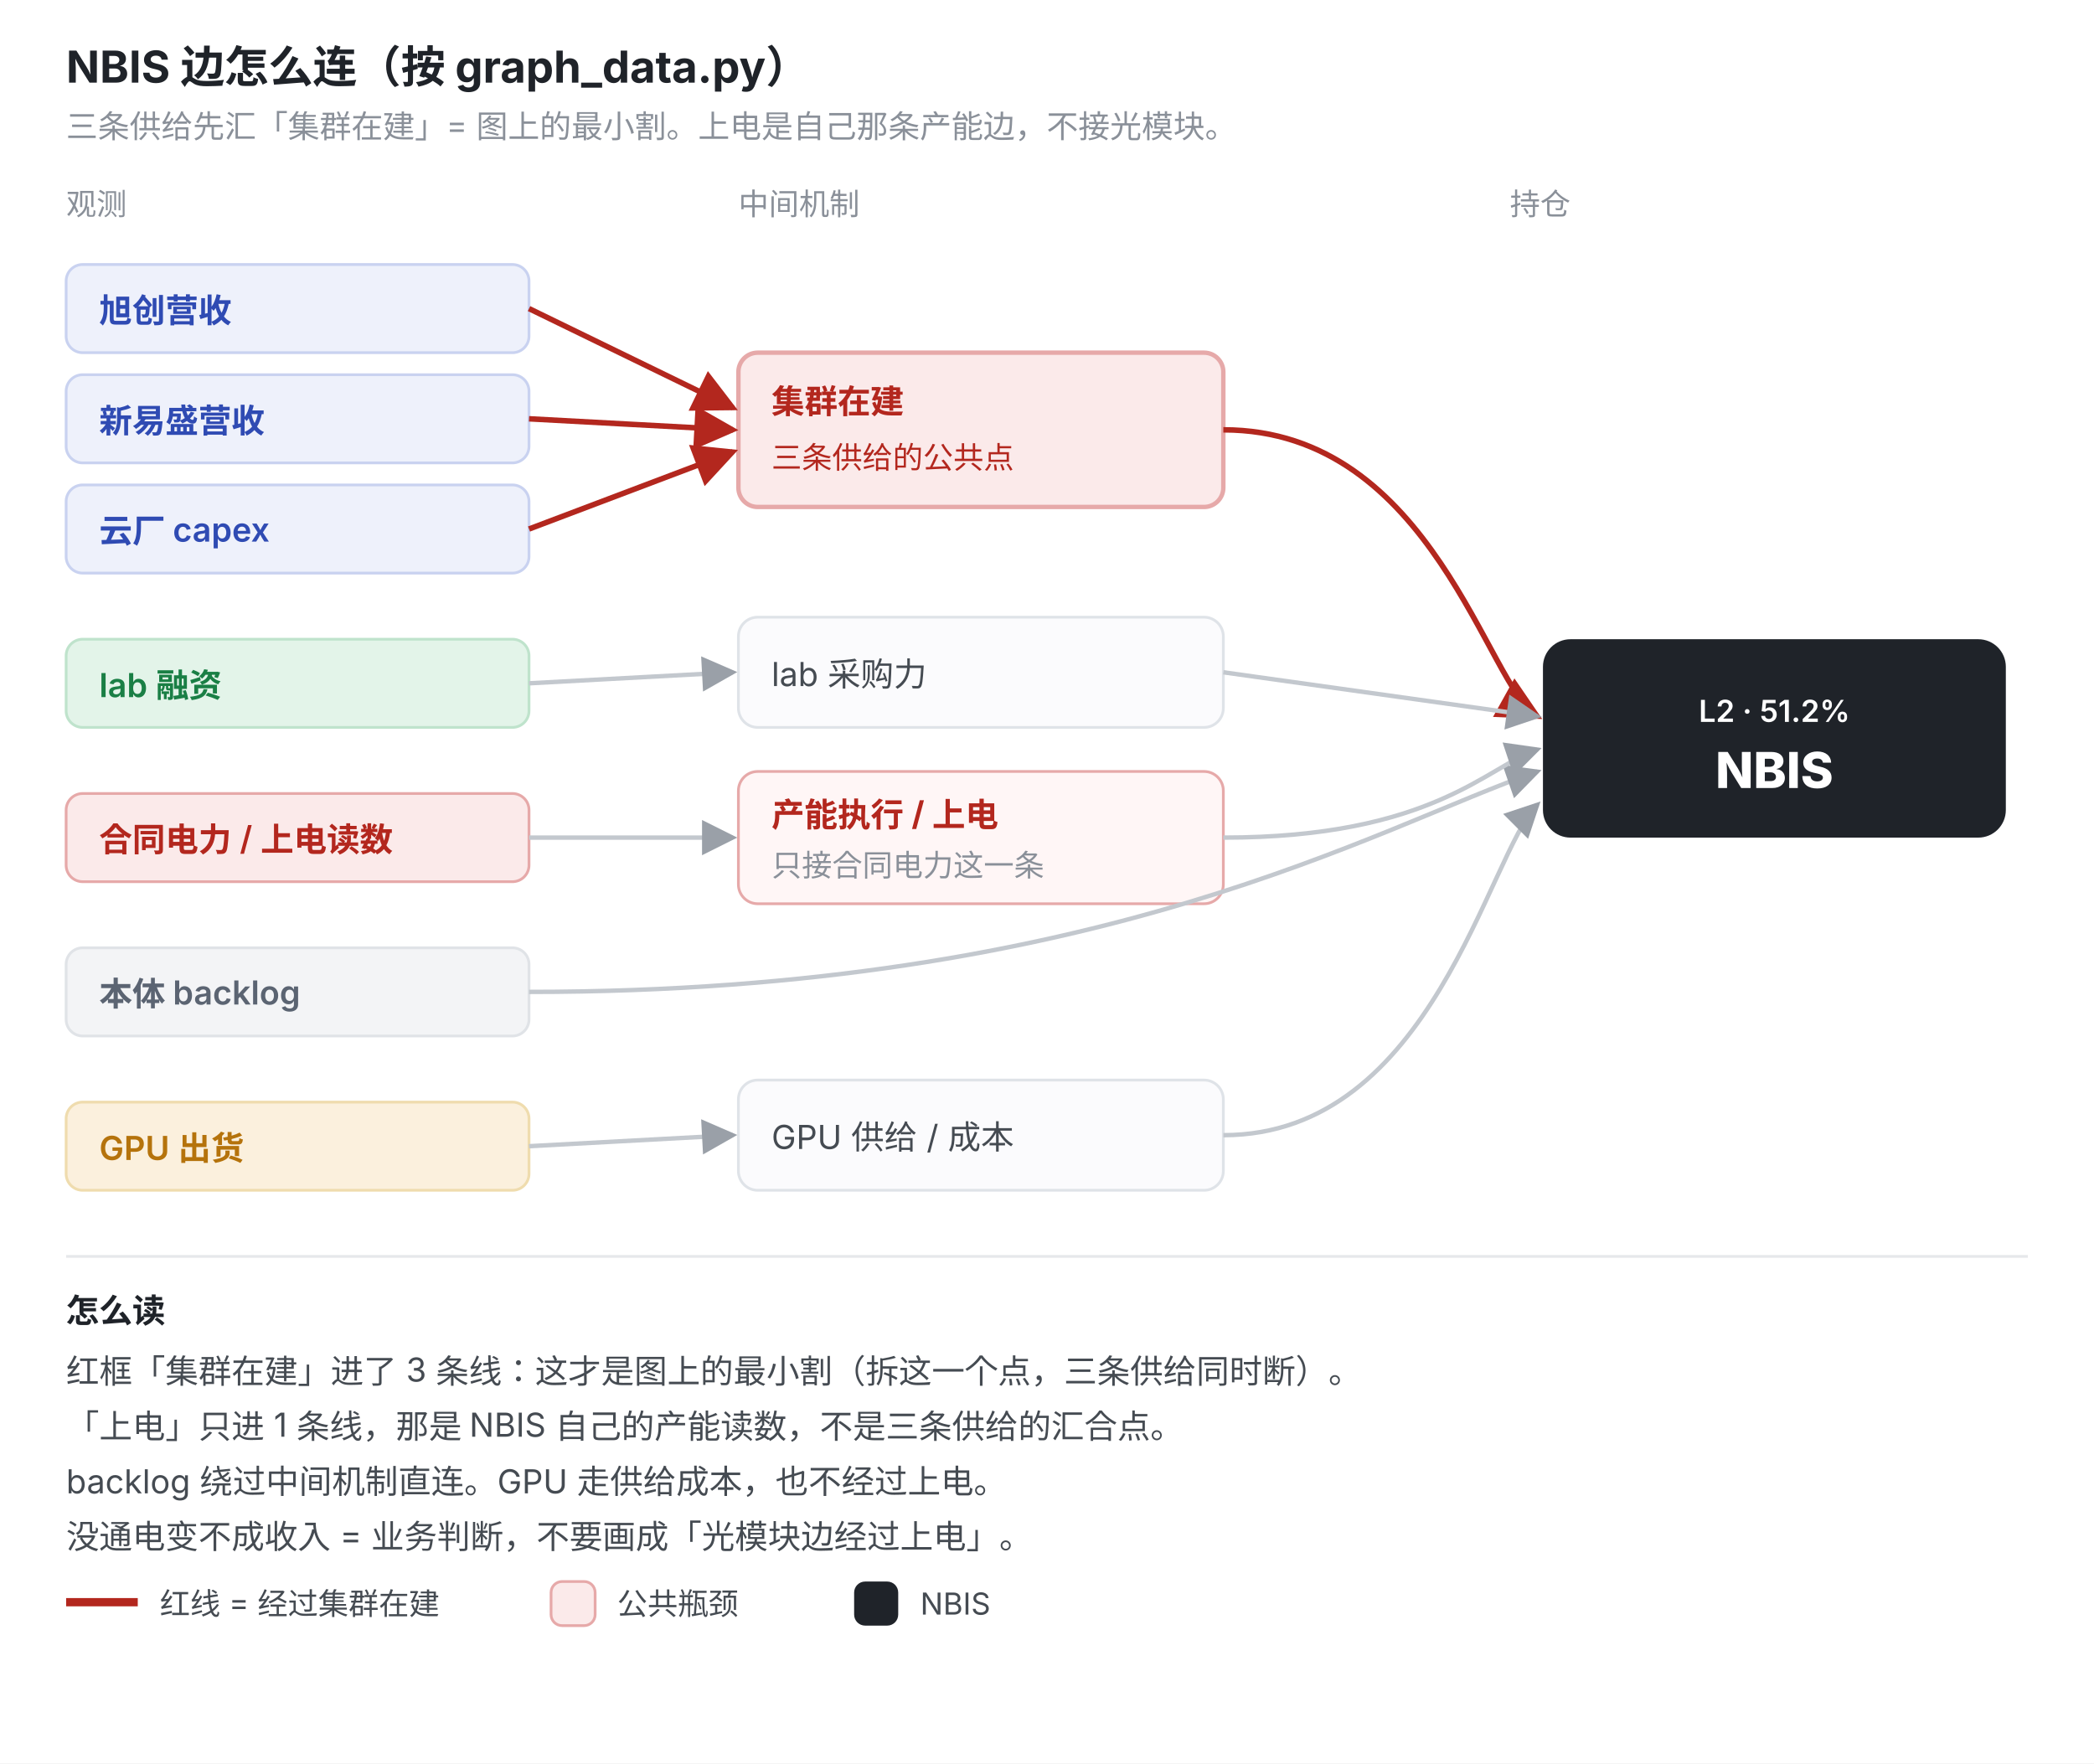
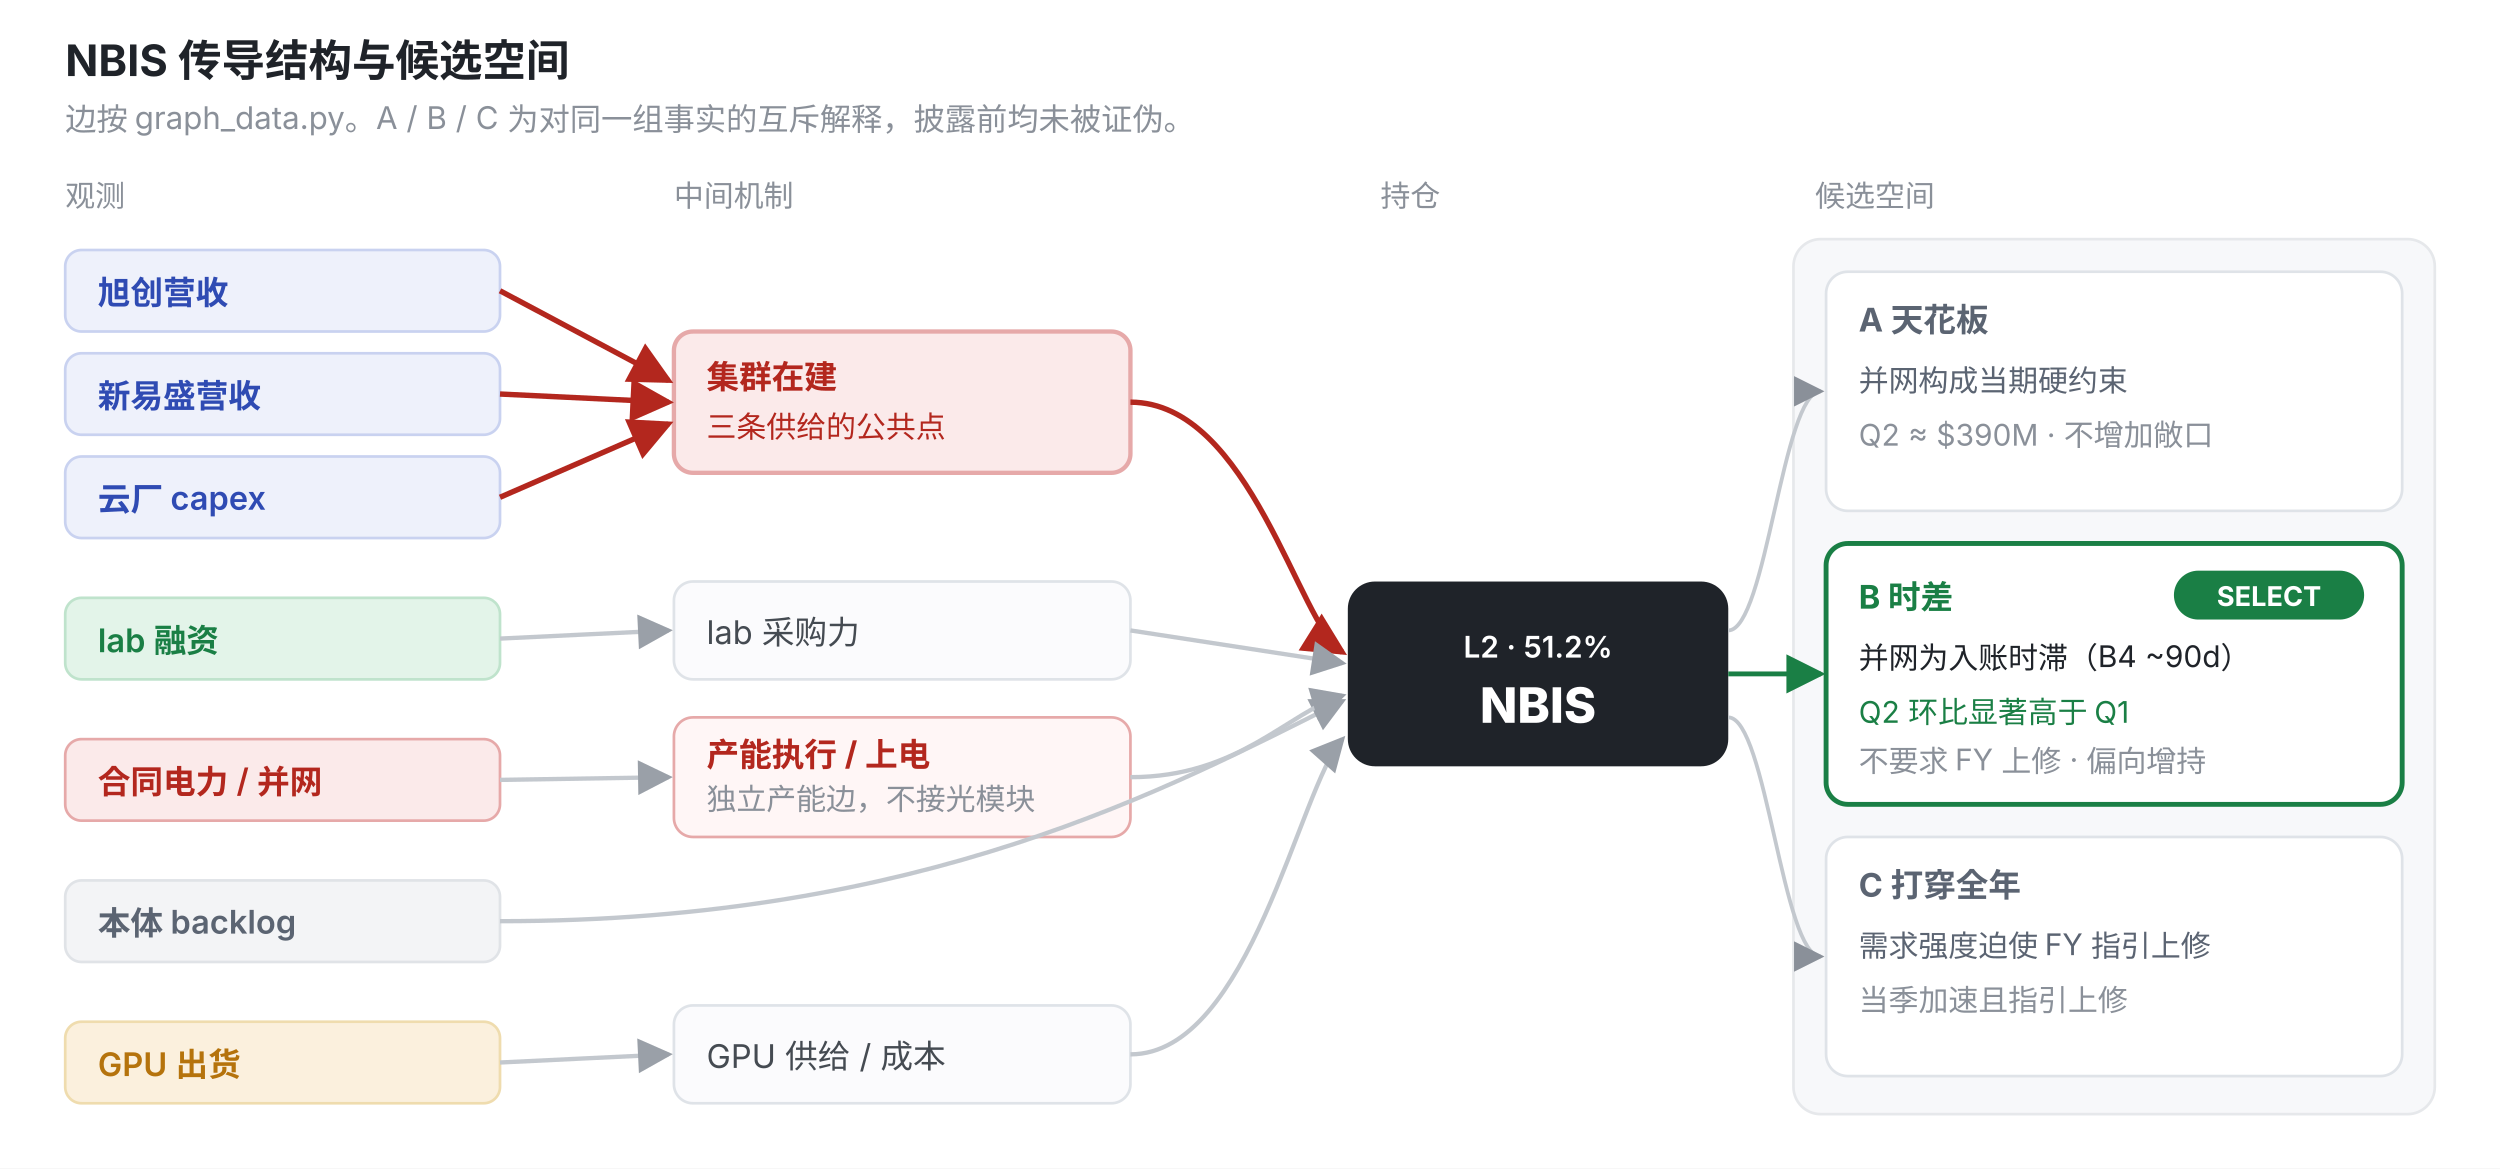
- <svg xmlns="http://www.w3.org/2000/svg" viewBox="0 0 760 640" font-family="-apple-system,BlinkMacSystemFont,'PingFang SC','Microsoft YaHei',sans-serif">
+ <svg xmlns="http://www.w3.org/2000/svg" viewBox="0 0 920 430" font-family="-apple-system,BlinkMacSystemFont,'PingFang SC','Microsoft YaHei',sans-serif">
  <defs>
    <marker id="ah2" markerWidth="8" markerHeight="8" refX="7" refY="4" orient="auto">
      <path d="M0,0 L8,4 L0,8 z" fill="#9aa0a8" />
    </marker>
    <marker id="ahr2" markerWidth="8" markerHeight="8" refX="7" refY="4" orient="auto">
      <path d="M0,0 L8,4 L0,8 z" fill="#b3271e" />
    </marker>
+     <marker id="ahb" markerWidth="8" markerHeight="8" refX="7" refY="4" orient="auto">
+       <path d="M0,0 L8,4 L0,8 z" fill="#1a7f45" />
+     </marker>
+     <marker id="ahg" markerWidth="8" markerHeight="8" refX="7" refY="4" orient="auto">
+       <path d="M0,0 L8,4 L0,8 z" fill="#8a9099" />
+     </marker>
  </defs>
-   <rect x="0" y="0" width="760" height="640" fill="#ffffff" />
-   <text x="24" y="30" fill="#1f2329" font-size="16" font-weight="700">NBIS 边怎么连（按 graph_data.py）</text>
-   <text x="24" y="50" fill="#8a9099" font-size="11.5">三条供给先汇「集群在建」= 图上的最小割。上电是自己那条产能边，不接光模块。</text>
-   <text x="24" y="78" fill="#8a9099" font-size="11">观测</text>
-   <text x="268" y="78" fill="#8a9099" font-size="11">中间机制</text>
-   <text x="548" y="78" fill="#8a9099" font-size="11">持仓</text>
-   <rect x="24" y="96" width="168" height="32" rx="6" fill="#eef1fb" stroke="#c9d2f0" />
-   <text x="36" y="117" fill="#2f4bb3" font-size="12" font-weight="600">旭创营收</text>
-   <rect x="24" y="136" width="168" height="32" rx="6" fill="#eef1fb" stroke="#c9d2f0" />
-   <text x="36" y="157" fill="#2f4bb3" font-size="12" font-weight="600">新易盛营收</text>
-   <rect x="24" y="176" width="168" height="32" rx="6" fill="#eef1fb" stroke="#c9d2f0" />
-   <text x="36" y="197" fill="#2f4bb3" font-size="12" font-weight="600">云厂 capex</text>
-   <rect x="24" y="232" width="168" height="32" rx="6" fill="#e3f4e9" stroke="#bfe3cc" />
-   <text x="36" y="253" fill="#1a7f45" font-size="12" font-weight="600">lab 融资</text>
-   <rect x="24" y="288" width="168" height="32" rx="6" fill="#fbeaea" stroke="#e6a9a9" />
-   <text x="36" y="309" fill="#b3271e" font-size="12" font-weight="600">合同电力 / 上电读数</text>
-   <rect x="24" y="344" width="168" height="32" rx="6" fill="#f3f4f6" stroke="#e0e3e7" />
-   <text x="36" y="365" fill="#5b6472" font-size="12" font-weight="600">本体 backlog</text>
-   <rect x="24" y="400" width="168" height="32" rx="6" fill="#fbf0dd" stroke="#efdcae" />
-   <text x="36" y="421" fill="#b5730c" font-size="12" font-weight="600">GPU 出货</text>
-   <rect x="268" y="128" width="176" height="56" rx="7" fill="#fbeaea" stroke="#e6a9a9" stroke-width="1.6" />
-   <text x="280" y="150" fill="#b3271e" font-size="12" font-weight="700">集群在建</text>
-   <text x="280" y="170" fill="#b3271e" font-size="11">三条供给的公共点</text>
-   <rect x="268" y="224" width="176" height="40" rx="7" fill="#fbfbfd" stroke="#dfe3e8" />
-   <text x="280" y="249" fill="#454b52" font-size="12">lab 采购力</text>
-   <rect x="268" y="280" width="176" height="48" rx="7" fill="#fff6f6" stroke="#e6a9a9" />
-   <text x="280" y="300" fill="#b3271e" font-size="12" font-weight="700">产能执行 / 上电</text>
-   <text x="280" y="318" fill="#8a9099" font-size="11">只接合同电力这一条</text>
-   <rect x="268" y="392" width="176" height="40" rx="7" fill="#fbfbfd" stroke="#dfe3e8" />
-   <text x="280" y="417" fill="#454b52" font-size="12">GPU 供给 / 成本</text>
-   <rect x="560" y="232" width="168" height="72" rx="10" fill="#1f2329" />
-   <text x="644" y="262" text-anchor="middle" fill="#ffffff" font-size="11" font-weight="600">L2 · 51.2%</text>
-   <text x="644" y="286" text-anchor="middle" fill="#ffffff" font-size="18" font-weight="800">NBIS</text>
-   <line x1="192" y1="112" x2="266" y2="148" stroke="#b3271e" stroke-width="2" marker-end="url(#ahr2)" />
-   <line x1="192" y1="152" x2="266" y2="156" stroke="#b3271e" stroke-width="2" marker-end="url(#ahr2)" />
-   <line x1="192" y1="192" x2="266" y2="164" stroke="#b3271e" stroke-width="2" marker-end="url(#ahr2)" />
-   <line x1="192" y1="248" x2="266" y2="244" stroke="#c3c8ce" stroke-width="1.6" marker-end="url(#ah2)" />
-   <line x1="192" y1="304" x2="266" y2="304" stroke="#c3c8ce" stroke-width="1.6" marker-end="url(#ah2)" />
-   <line x1="192" y1="416" x2="266" y2="412" stroke="#c3c8ce" stroke-width="1.6" marker-end="url(#ah2)" />
-   <path d="M192,360 C400,360 500,300 558,280" fill="none" stroke="#c3c8ce" stroke-width="1.6" marker-end="url(#ah2)" />
-   <path d="M444,156 C520,156 540,250 558,260" fill="none" stroke="#b3271e" stroke-width="2" marker-end="url(#ahr2)" />
-   <line x1="444" y1="244" x2="558" y2="260" stroke="#c3c8ce" stroke-width="1.6" marker-end="url(#ah2)" />
-   <path d="M444,304 C520,304 540,278 558,272" fill="none" stroke="#c3c8ce" stroke-width="1.6" marker-end="url(#ah2)" />
-   <path d="M444,412 C520,412 540,310 558,292" fill="none" stroke="#c3c8ce" stroke-width="1.6" marker-end="url(#ah2)" />
-   <line x1="24" y1="456" x2="736" y2="456" stroke="#e6e8eb" />
-   <text x="24" y="480" fill="#1f2329" font-size="12" font-weight="700">怎么读</text>
-   <text x="24" y="502" fill="#454b52" font-size="12">红框「集群在建」进了 3 条线：这才是图上的最小割（拆这一个点，三条供给同时断）。</text>
-   <text x="24" y="522" fill="#454b52" font-size="12">「上电」只进 1 条线，那是 NBIS 自己的产能读数，不是三条供给的汇合点。</text>
-   <text x="24" y="542" fill="#454b52" font-size="12">backlog 绕过中间机制直连。GPU 走供给成本，也不经过上电。</text>
-   <text x="24" y="562" fill="#454b52" font-size="12">没通电变不成收入 = 业务判断，不要画成「光模块边经过上电」。</text>
-   <rect x="24" y="580" width="26" height="3" fill="#b3271e" />
-   <text x="58" y="586" fill="#454b52" font-size="11">红线 = 经过集群在建</text>
-   <rect x="200" y="574" width="16" height="16" rx="4" fill="#fbeaea" stroke="#e6a9a9" />
-   <text x="224" y="586" fill="#454b52" font-size="11">公共瓶颈</text>
-   <rect x="310" y="574" width="16" height="16" rx="4" fill="#1f2329" />
-   <text x="334" y="586" fill="#454b52" font-size="11">NBIS</text>
+   <rect x="0" y="0" width="920" height="430" fill="#ffffff" />
+   <text x="24" y="28" fill="#1f2329" font-size="16" font-weight="700">NBIS 传导结构与候选空间</text>
+   <text x="24" y="48" fill="#8a9099" font-size="11.5">边按 graph_data.py。A / B / C 为对同一组事实的互斥解释，披露前均未被证伪。</text>
+   <text x="24" y="76" fill="#8a9099" font-size="11">观测</text>
+   <text x="248" y="76" fill="#8a9099" font-size="11">中间机制</text>
+   <text x="508" y="76" fill="#8a9099" font-size="11">持仓</text>
+   <text x="668" y="76" fill="#8a9099" font-size="11">候选空间</text>
+   <rect x="24" y="92" width="160" height="30" rx="6" fill="#eef1fb" stroke="#c9d2f0" />
+   <text x="36" y="112" fill="#2f4bb3" font-size="12" font-weight="600">旭创营收</text>
+   <rect x="24" y="130" width="160" height="30" rx="6" fill="#eef1fb" stroke="#c9d2f0" />
+   <text x="36" y="150" fill="#2f4bb3" font-size="12" font-weight="600">新易盛营收</text>
+   <rect x="24" y="168" width="160" height="30" rx="6" fill="#eef1fb" stroke="#c9d2f0" />
+   <text x="36" y="188" fill="#2f4bb3" font-size="12" font-weight="600">云厂 capex</text>
+   <rect x="24" y="220" width="160" height="30" rx="6" fill="#e3f4e9" stroke="#bfe3cc" />
+   <text x="36" y="240" fill="#1a7f45" font-size="12" font-weight="600">lab 融资</text>
+   <rect x="24" y="272" width="160" height="30" rx="6" fill="#fbeaea" stroke="#e6a9a9" />
+   <text x="36" y="292" fill="#b3271e" font-size="12" font-weight="600">合同电力 / 并网</text>
+   <rect x="24" y="324" width="160" height="30" rx="6" fill="#f3f4f6" stroke="#e0e3e7" />
+   <text x="36" y="344" fill="#5b6472" font-size="12" font-weight="600">本体 backlog</text>
+   <rect x="24" y="376" width="160" height="30" rx="6" fill="#fbf0dd" stroke="#efdcae" />
+   <text x="36" y="396" fill="#b5730c" font-size="12" font-weight="600">GPU 出货</text>
+   <rect x="248" y="122" width="168" height="52" rx="7" fill="#fbeaea" stroke="#e6a9a9" stroke-width="1.6" />
+   <text x="260" y="143" fill="#b3271e" font-size="12" font-weight="700">集群在建</text>
+   <text x="260" y="161" fill="#b3271e" font-size="11">三条供给的公共点</text>
+   <rect x="248" y="214" width="168" height="36" rx="7" fill="#fbfbfd" stroke="#dfe3e8" />
+   <text x="260" y="237" fill="#454b52" font-size="12">lab 采购力</text>
+   <rect x="248" y="264" width="168" height="44" rx="7" fill="#fff6f6" stroke="#e6a9a9" />
+   <text x="260" y="282" fill="#b3271e" font-size="12" font-weight="700">产能执行 / 上电</text>
+   <text x="260" y="298" fill="#8a9099" font-size="11">独立产能边，不接光模块</text>
+   <rect x="248" y="370" width="168" height="36" rx="7" fill="#fbfbfd" stroke="#dfe3e8" />
+   <text x="260" y="393" fill="#454b52" font-size="12">GPU 供给 / 成本</text>
+   <rect x="496" y="214" width="140" height="68" rx="10" fill="#1f2329" />
+   <text x="566" y="242" text-anchor="middle" fill="#ffffff" font-size="11" font-weight="600">L2 · 51.2%</text>
+   <text x="566" y="266" text-anchor="middle" fill="#ffffff" font-size="18" font-weight="800">NBIS</text>
+   <line x1="184" y1="107" x2="246" y2="140" stroke="#b3271e" stroke-width="2" marker-end="url(#ahr2)" />
+   <line x1="184" y1="145" x2="246" y2="148" stroke="#b3271e" stroke-width="2" marker-end="url(#ahr2)" />
+   <line x1="184" y1="183" x2="246" y2="156" stroke="#b3271e" stroke-width="2" marker-end="url(#ahr2)" />
+   <line x1="184" y1="235" x2="246" y2="232" stroke="#c3c8ce" stroke-width="1.6" marker-end="url(#ah2)" />
+   <line x1="184" y1="287" x2="246" y2="286" stroke="#c3c8ce" stroke-width="1.6" marker-end="url(#ah2)" />
+   <line x1="184" y1="391" x2="246" y2="388" stroke="#c3c8ce" stroke-width="1.6" marker-end="url(#ah2)" />
+   <path d="M184,339 C340,339 430,290 494,258" fill="none" stroke="#c3c8ce" stroke-width="1.6" marker-end="url(#ah2)" />
+   <path d="M416,148 C460,148 478,230 494,240" fill="none" stroke="#b3271e" stroke-width="2" marker-end="url(#ahr2)" />
+   <line x1="416" y1="232" x2="494" y2="244" stroke="#c3c8ce" stroke-width="1.6" marker-end="url(#ah2)" />
+   <path d="M416,286 C456,286 474,262 494,256" fill="none" stroke="#c3c8ce" stroke-width="1.6" marker-end="url(#ah2)" />
+   <path d="M416,388 C460,388 478,290 494,272" fill="none" stroke="#c3c8ce" stroke-width="1.6" marker-end="url(#ah2)" />
+   <rect x="660" y="88" width="236" height="322" rx="10" fill="#f7f8fa" stroke="#e6e8eb" />
+   <rect x="672" y="100" width="212" height="88" rx="8" fill="#ffffff" stroke="#dfe3e8" />
+   <text x="684" y="122" fill="#5b6472" font-size="12" font-weight="700">A  天花板</text>
+   <text x="684" y="144" fill="#5b6472" font-size="11">并网构成当期硬约束</text>
+   <text x="684" y="164" fill="#8a9099" font-size="11">Q2 ≈ $390M · 不增加敞口</text>
+   <rect x="672" y="200" width="212" height="96" rx="8" fill="#ffffff" stroke="#1a7f45" stroke-width="1.8" />
+   <rect x="800" y="210" width="70" height="18" rx="9" fill="#1a7f45" />
+   <text x="835" y="223" text-anchor="middle" fill="#ffffff" font-size="10" font-weight="700">SELECT</text>
+   <text x="684" y="224" fill="#1a7f45" font-size="12" font-weight="700">B  时差</text>
+   <text x="684" y="246" fill="#1f2329" font-size="11">并网为入账时滞（B4 ~90d）</text>
+   <text x="684" y="266" fill="#1a7f45" font-size="11">Q2 环比显著高于 Q1</text>
+   <text x="684" y="284" fill="#8a9099" font-size="11">不要求 FY 上修 · 偏向增持</text>
+   <rect x="672" y="308" width="212" height="88" rx="8" fill="#ffffff" stroke="#dfe3e8" />
+   <text x="684" y="330" fill="#5b6472" font-size="12" font-weight="700">C  打穿全年</text>
+   <text x="684" y="352" fill="#5b6472" font-size="11">需求强度迫使 FY 指引上修</text>
+   <text x="684" y="372" fill="#8a9099" font-size="11">当季加速且指引上修</text>
+   <path d="M636,232 C650,232 656,144 670,144" fill="none" stroke="#c3c8ce" stroke-width="1.4" marker-end="url(#ahg)" />
+   <path d="M636,248 C650,248 656,248 670,248" fill="none" stroke="#1a7f45" stroke-width="1.8" marker-end="url(#ahb)" />
+   <path d="M636,264 C650,264 656,352 670,352" fill="none" stroke="#c3c8ce" stroke-width="1.4" marker-end="url(#ahg)" />
</svg>
